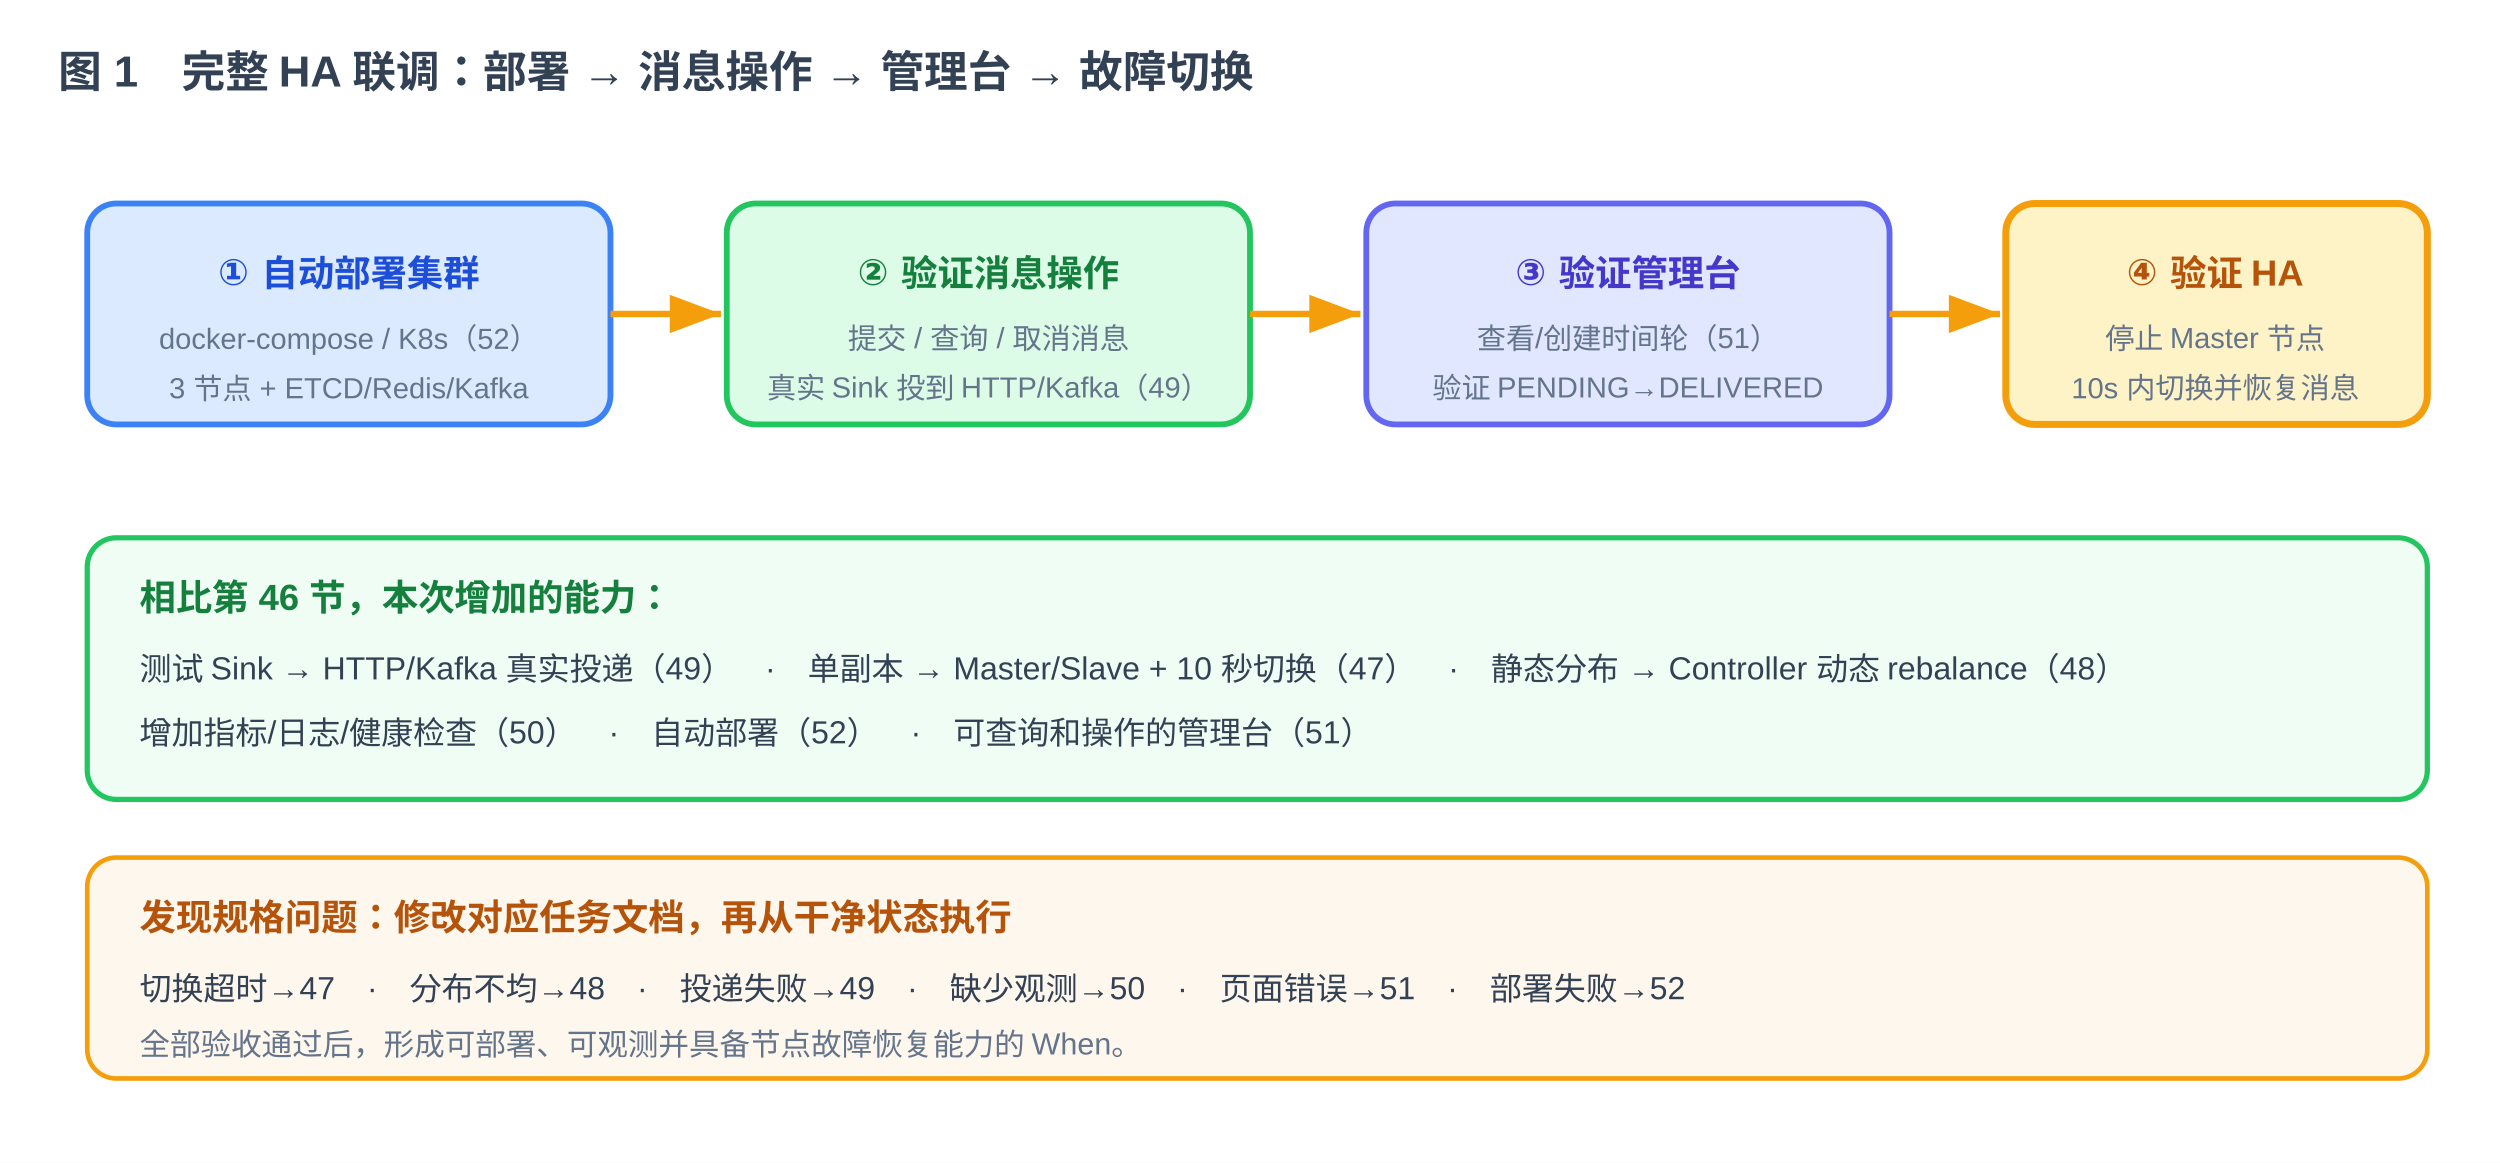
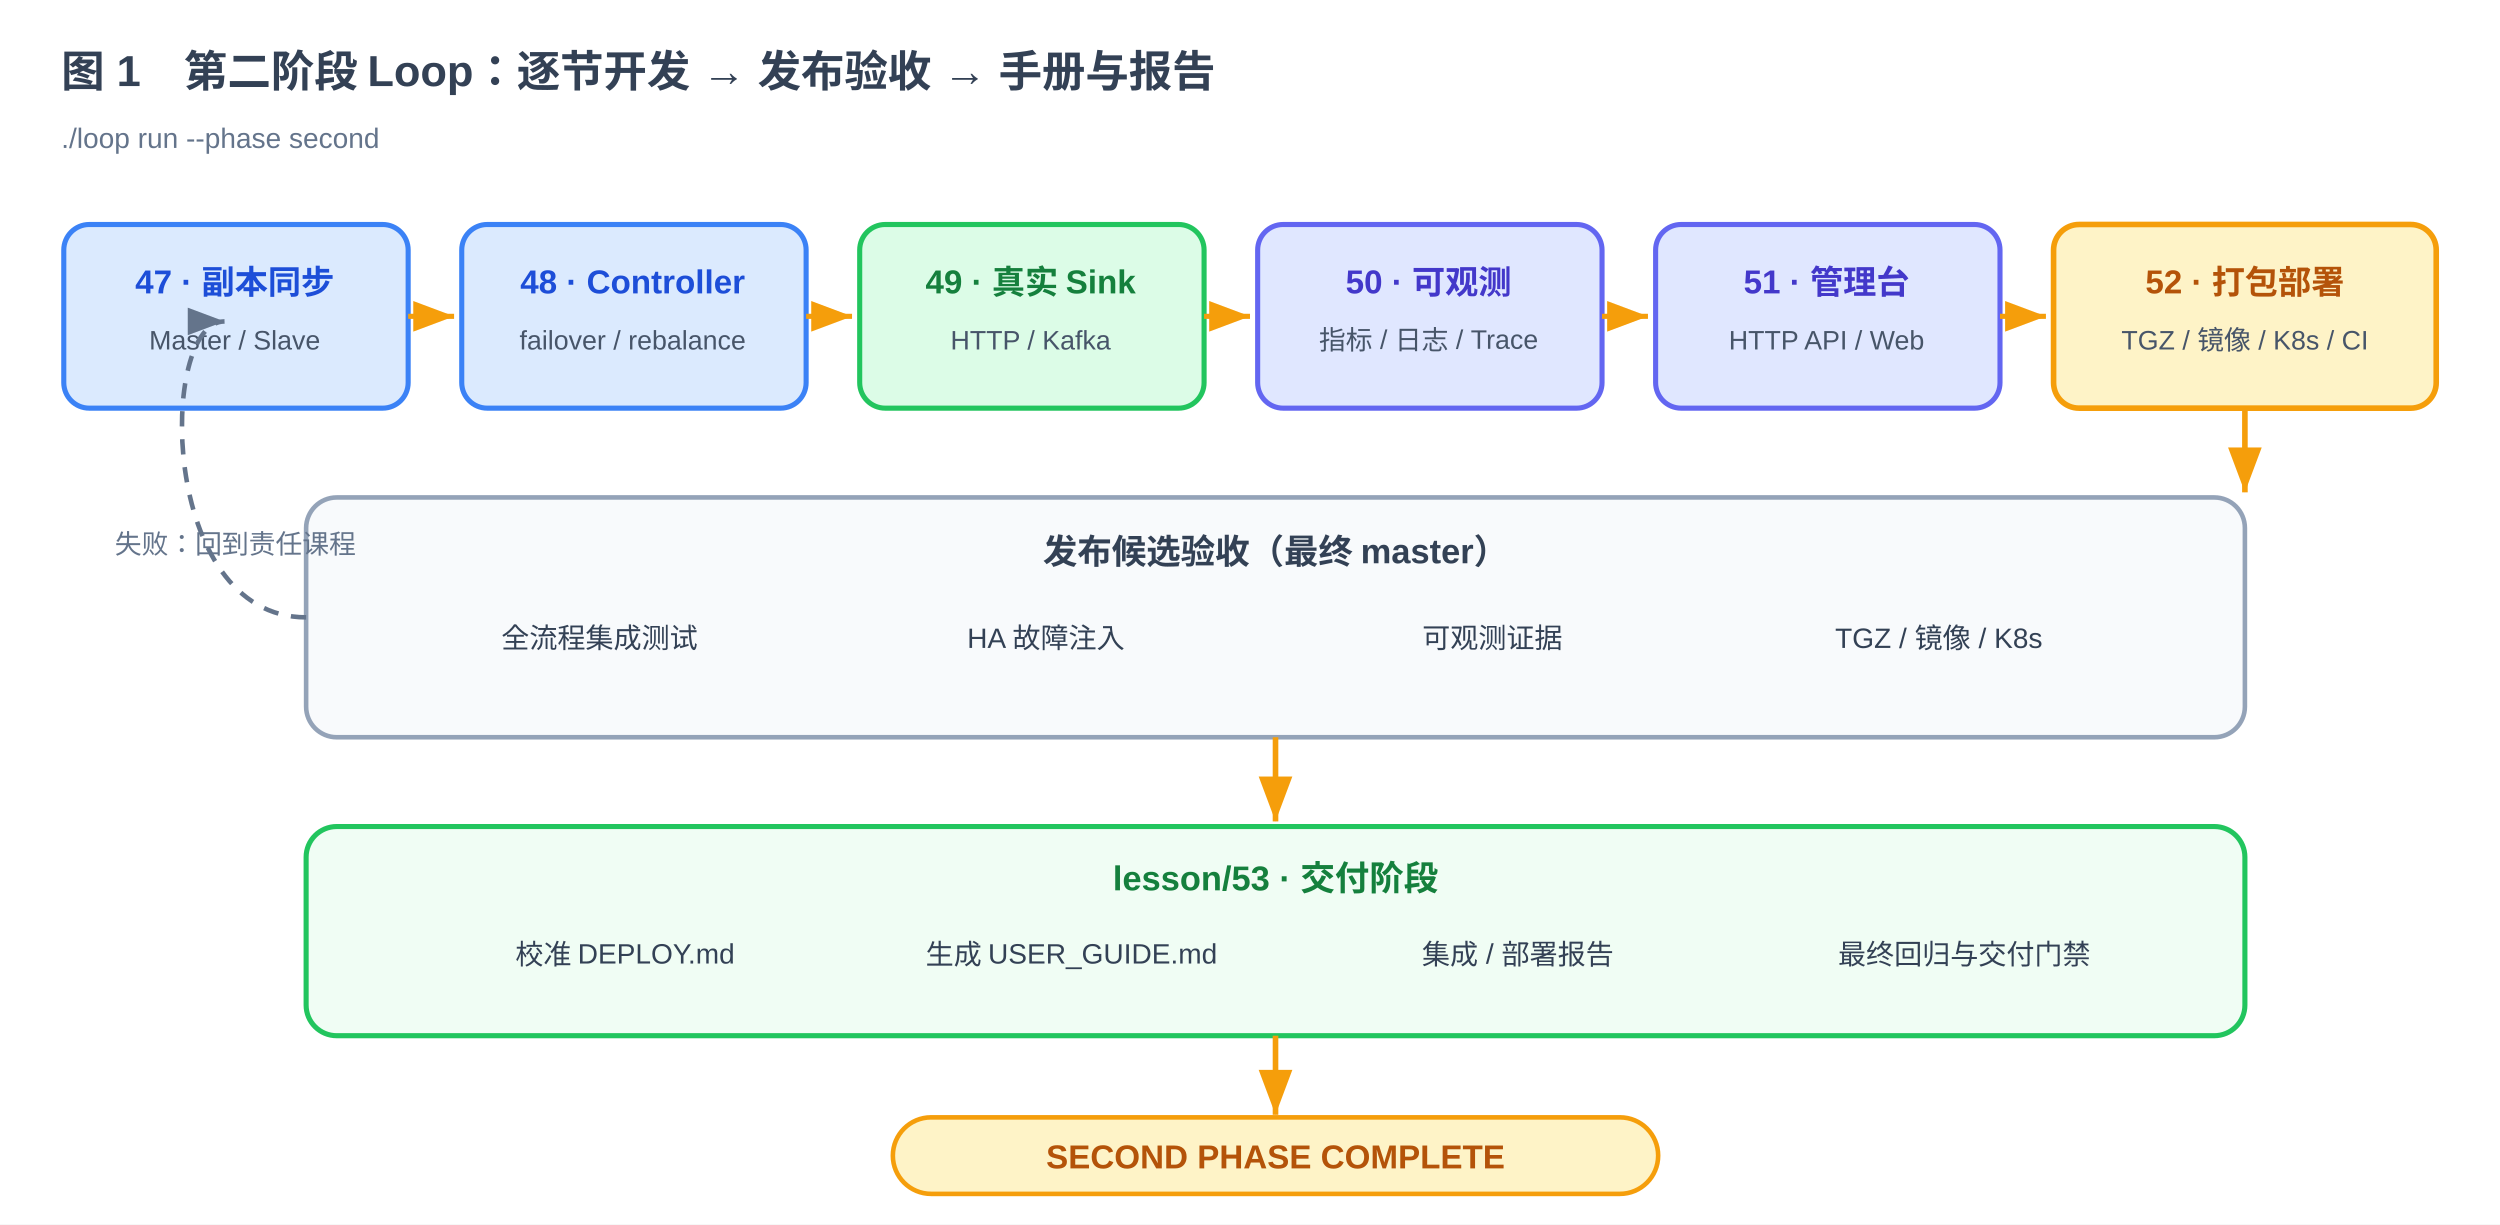
- <svg xmlns="http://www.w3.org/2000/svg" viewBox="0 0 860 400">
-   <rect width="860" height="400" fill="#ffffff" />
+ <svg xmlns="http://www.w3.org/2000/svg" viewBox="0 0 980 480">
+   <rect width="980" height="480" fill="#ffffff" />
  <defs>
-     <marker id="j1-amber" markerWidth="10" markerHeight="10" refX="8" refY="3" orient="auto">
+     <marker id="arrow" markerWidth="10" markerHeight="10" refX="8" refY="3" orient="auto">
      <path d="M0,0 L8,3 L0,6 Z" fill="#f59e0b" />
    </marker>
+     <marker id="back" markerWidth="10" markerHeight="10" refX="8" refY="3" orient="auto">
+       <path d="M0,0 L8,3 L0,6 Z" fill="#64748b" />
+     </marker>
  </defs>
-   <text x="20" y="30" font-family="Arial, sans-serif" font-size="15" font-weight="bold" fill="#334155">图 1　完整 HA 联调：部署 → 消息操作 → 管理台 → 故障切换</text>
+   <text x="24" y="34" font-family="Arial, sans-serif" font-size="17" font-weight="bold" fill="#334155">图 1　第二阶段 Loop：逐节开发 → 发布验收 → 手册与报告</text>
+   <text x="24" y="58" font-family="Arial, sans-serif" font-size="11" fill="#64748b">./loop run --phase second</text>
  <g font-family="Arial, sans-serif">
-     <rect x="30" y="70" width="180" height="76" rx="10" fill="#dbeafe" stroke="#3b82f6" stroke-width="2" />
-     <text x="120" y="98" font-size="12.5" font-weight="bold" fill="#1d4ed8" text-anchor="middle">① 自动部署集群</text>
-     <text x="120" y="120" font-size="10" fill="#64748b" text-anchor="middle">docker-compose / K8s（52）</text>
-     <text x="120" y="137" font-size="10" fill="#64748b" text-anchor="middle">3 节点 + ETCD/Redis/Kafka</text>
-     <rect x="250" y="70" width="180" height="76" rx="10" fill="#dcfce7" stroke="#22c55e" stroke-width="2" />
-     <text x="340" y="98" font-size="12.5" font-weight="bold" fill="#15803d" text-anchor="middle">② 验证消息操作</text>
-     <text x="340" y="120" font-size="10" fill="#64748b" text-anchor="middle">提交 / 查询 / 取消消息</text>
-     <text x="340" y="137" font-size="10" fill="#64748b" text-anchor="middle">真实 Sink 投到 HTTP/Kafka（49）</text>
-     <rect x="470" y="70" width="180" height="76" rx="10" fill="#e0e7ff" stroke="#6366f1" stroke-width="2" />
-     <text x="560" y="98" font-size="12.5" font-weight="bold" fill="#4338ca" text-anchor="middle">③ 验证管理台</text>
-     <text x="560" y="120" font-size="10" fill="#64748b" text-anchor="middle">查看/创建时间轮（51）</text>
-     <text x="560" y="137" font-size="10" fill="#64748b" text-anchor="middle">验证 PENDING→DELIVERED</text>
-     <rect x="690" y="70" width="145" height="76" rx="10" fill="#fef3c7" stroke="#f59e0b" stroke-width="2.4" />
-     <text x="762" y="98" font-size="12.5" font-weight="bold" fill="#b45309" text-anchor="middle">④ 验证 HA</text>
-     <text x="762" y="120" font-size="10" fill="#64748b" text-anchor="middle">停止 Master 节点</text>
-     <text x="762" y="137" font-size="10" fill="#64748b" text-anchor="middle">10s 内切换并恢复消息</text>
+     <rect x="25" y="88" width="135" height="72" rx="10" fill="#dbeafe" stroke="#3b82f6" stroke-width="2" />
+     <text x="92" y="115" font-size="13" font-weight="bold" fill="#1d4ed8" text-anchor="middle">47 · 副本同步</text>
+     <text x="92" y="137" font-size="10.5" fill="#475569" text-anchor="middle">Master / Slave</text>
+     <rect x="181" y="88" width="135" height="72" rx="10" fill="#dbeafe" stroke="#3b82f6" stroke-width="2" />
+     <text x="248" y="115" font-size="13" font-weight="bold" fill="#1d4ed8" text-anchor="middle">48 · Controller</text>
+     <text x="248" y="137" font-size="10.5" fill="#475569" text-anchor="middle">failover / rebalance</text>
+     <rect x="337" y="88" width="135" height="72" rx="10" fill="#dcfce7" stroke="#22c55e" stroke-width="2" />
+     <text x="404" y="115" font-size="13" font-weight="bold" fill="#15803d" text-anchor="middle">49 · 真实 Sink</text>
+     <text x="404" y="137" font-size="10.5" fill="#475569" text-anchor="middle">HTTP / Kafka</text>
+     <rect x="493" y="88" width="135" height="72" rx="10" fill="#e0e7ff" stroke="#6366f1" stroke-width="2" />
+     <text x="560" y="115" font-size="13" font-weight="bold" fill="#4338ca" text-anchor="middle">50 · 可观测</text>
+     <text x="560" y="137" font-size="10.5" fill="#475569" text-anchor="middle">指标 / 日志 / Trace</text>
+     <rect x="649" y="88" width="135" height="72" rx="10" fill="#e0e7ff" stroke="#6366f1" stroke-width="2" />
+     <text x="716" y="115" font-size="13" font-weight="bold" fill="#4338ca" text-anchor="middle">51 · 管理台</text>
+     <text x="716" y="137" font-size="10.5" fill="#475569" text-anchor="middle">HTTP API / Web</text>
+     <rect x="805" y="88" width="150" height="72" rx="10" fill="#fef3c7" stroke="#f59e0b" stroke-width="2.2" />
+     <text x="880" y="115" font-size="13" font-weight="bold" fill="#b45309" text-anchor="middle">52 · 打包部署</text>
+     <text x="880" y="137" font-size="10.5" fill="#475569" text-anchor="middle">TGZ / 镜像 / K8s / CI</text>
  </g>
-   <line x1="210" y1="108" x2="248" y2="108" stroke="#f59e0b" stroke-width="2.2" marker-end="url(#j1-amber)" />
-   <line x1="430" y1="108" x2="468" y2="108" stroke="#f59e0b" stroke-width="2.2" marker-end="url(#j1-amber)" />
-   <line x1="650" y1="108" x2="688" y2="108" stroke="#f59e0b" stroke-width="2.2" marker-end="url(#j1-amber)" />
-   <rect x="30" y="185" width="805" height="90" rx="10" fill="#f0fdf4" stroke="#22c55e" stroke-width="1.8" />
-   <text x="48" y="210" font-family="Arial, sans-serif" font-size="12.5" font-weight="bold" fill="#15803d">相比第 46 节，本次增加的能力：</text>
-   <text x="48" y="234" font-family="Arial, sans-serif" font-size="11" fill="#334155">测试 Sink → HTTP/Kafka 真实投递（49）　·　单副本 → Master/Slave + 10 秒切换（47）　·　静态分布 → Controller 动态 rebalance（48）</text>
-   <text x="48" y="256" font-family="Arial, sans-serif" font-size="11" fill="#334155">增加指标/日志/健康检查（50）　·　自动部署（52）　·　可查询和操作的管理台（51）</text>
-   <rect x="30" y="295" width="805" height="76" rx="10" fill="#fef7ed" stroke="#f59e0b" stroke-width="1.6" />
-   <text x="48" y="320" font-family="Arial, sans-serif" font-size="12.5" font-weight="bold" fill="#b45309">发现规格问题：修改对应任务文档，再从干净状态执行</text>
-   <text x="48" y="344" font-family="Arial, sans-serif" font-size="11" fill="#334155">切换超时→47　·　分布不均→48　·　投递失败→49　·　缺少观测→50　·　页面错误→51　·　部署失败→52</text>
-   <text x="48" y="363" font-family="Arial, sans-serif" font-size="10.5" fill="#64748b">全部验收通过后，形成可部署、可观测并具备节点故障恢复能力的 When。</text>
+   <g stroke="#f59e0b" stroke-width="2" marker-end="url(#arrow)">
+     <line x1="160" y1="124" x2="178" y2="124" />
+     <line x1="316" y1="124" x2="334" y2="124" />
+     <line x1="472" y1="124" x2="490" y2="124" />
+     <line x1="628" y1="124" x2="646" y2="124" />
+     <line x1="784" y1="124" x2="802" y2="124" />
+   </g>
+   <line x1="880" y1="160" x2="880" y2="193" stroke="#f59e0b" stroke-width="2.2" marker-end="url(#arrow)" />
+   <rect x="120" y="195" width="760" height="94" rx="12" fill="#f8fafc" stroke="#94a3b8" stroke-width="1.8" />
+   <text x="500" y="221" font-family="Arial, sans-serif" font-size="13.5" font-weight="bold" fill="#334155" text-anchor="middle">发布候选验收（最终 master）</text>
+   <g font-family="Arial, sans-serif" font-size="11" fill="#334155" text-anchor="middle">
+     <text x="235" y="254">全流程集成测试</text>
+     <text x="410" y="254">HA 故障注入</text>
+     <text x="585" y="254">可观测证据</text>
+     <text x="760" y="254">TGZ / 镜像 / K8s</text>
+   </g>
+   <path d="M120 242 C62 242,62 126,88 126" fill="none" stroke="#64748b" stroke-width="1.8" stroke-dasharray="6 5" marker-end="url(#back)" />
+   <text x="45" y="217" font-family="Arial, sans-serif" font-size="10.5" fill="#64748b">失败：回到责任课程</text>
+   <line x1="500" y1="289" x2="500" y2="322" stroke="#f59e0b" stroke-width="2.2" marker-end="url(#arrow)" />
+   <rect x="120" y="324" width="760" height="82" rx="12" fill="#f0fdf4" stroke="#22c55e" stroke-width="2" />
+   <text x="500" y="349" font-family="Arial, sans-serif" font-size="13.5" font-weight="bold" fill="#15803d" text-anchor="middle">lesson/53 · 交付阶段</text>
+   <g font-family="Arial, sans-serif" font-size="11" fill="#334155" text-anchor="middle">
+     <text x="245" y="378">校准 DEPLOY.md</text>
+     <text x="420" y="378">生成 USER_GUIDE.md</text>
+     <text x="595" y="378">集成 / 部署报告</text>
+     <text x="770" y="378">最终回归与交付门禁</text>
+   </g>
+   <line x1="500" y1="406" x2="500" y2="437" stroke="#f59e0b" stroke-width="2.2" marker-end="url(#arrow)" />
+   <rect x="350" y="438" width="300" height="30" rx="15" fill="#fef3c7" stroke="#f59e0b" stroke-width="1.8" />
+   <text x="500" y="458" font-family="Arial, sans-serif" font-size="13" font-weight="bold" fill="#b45309" text-anchor="middle">SECOND PHASE COMPLETE</text>
</svg>
